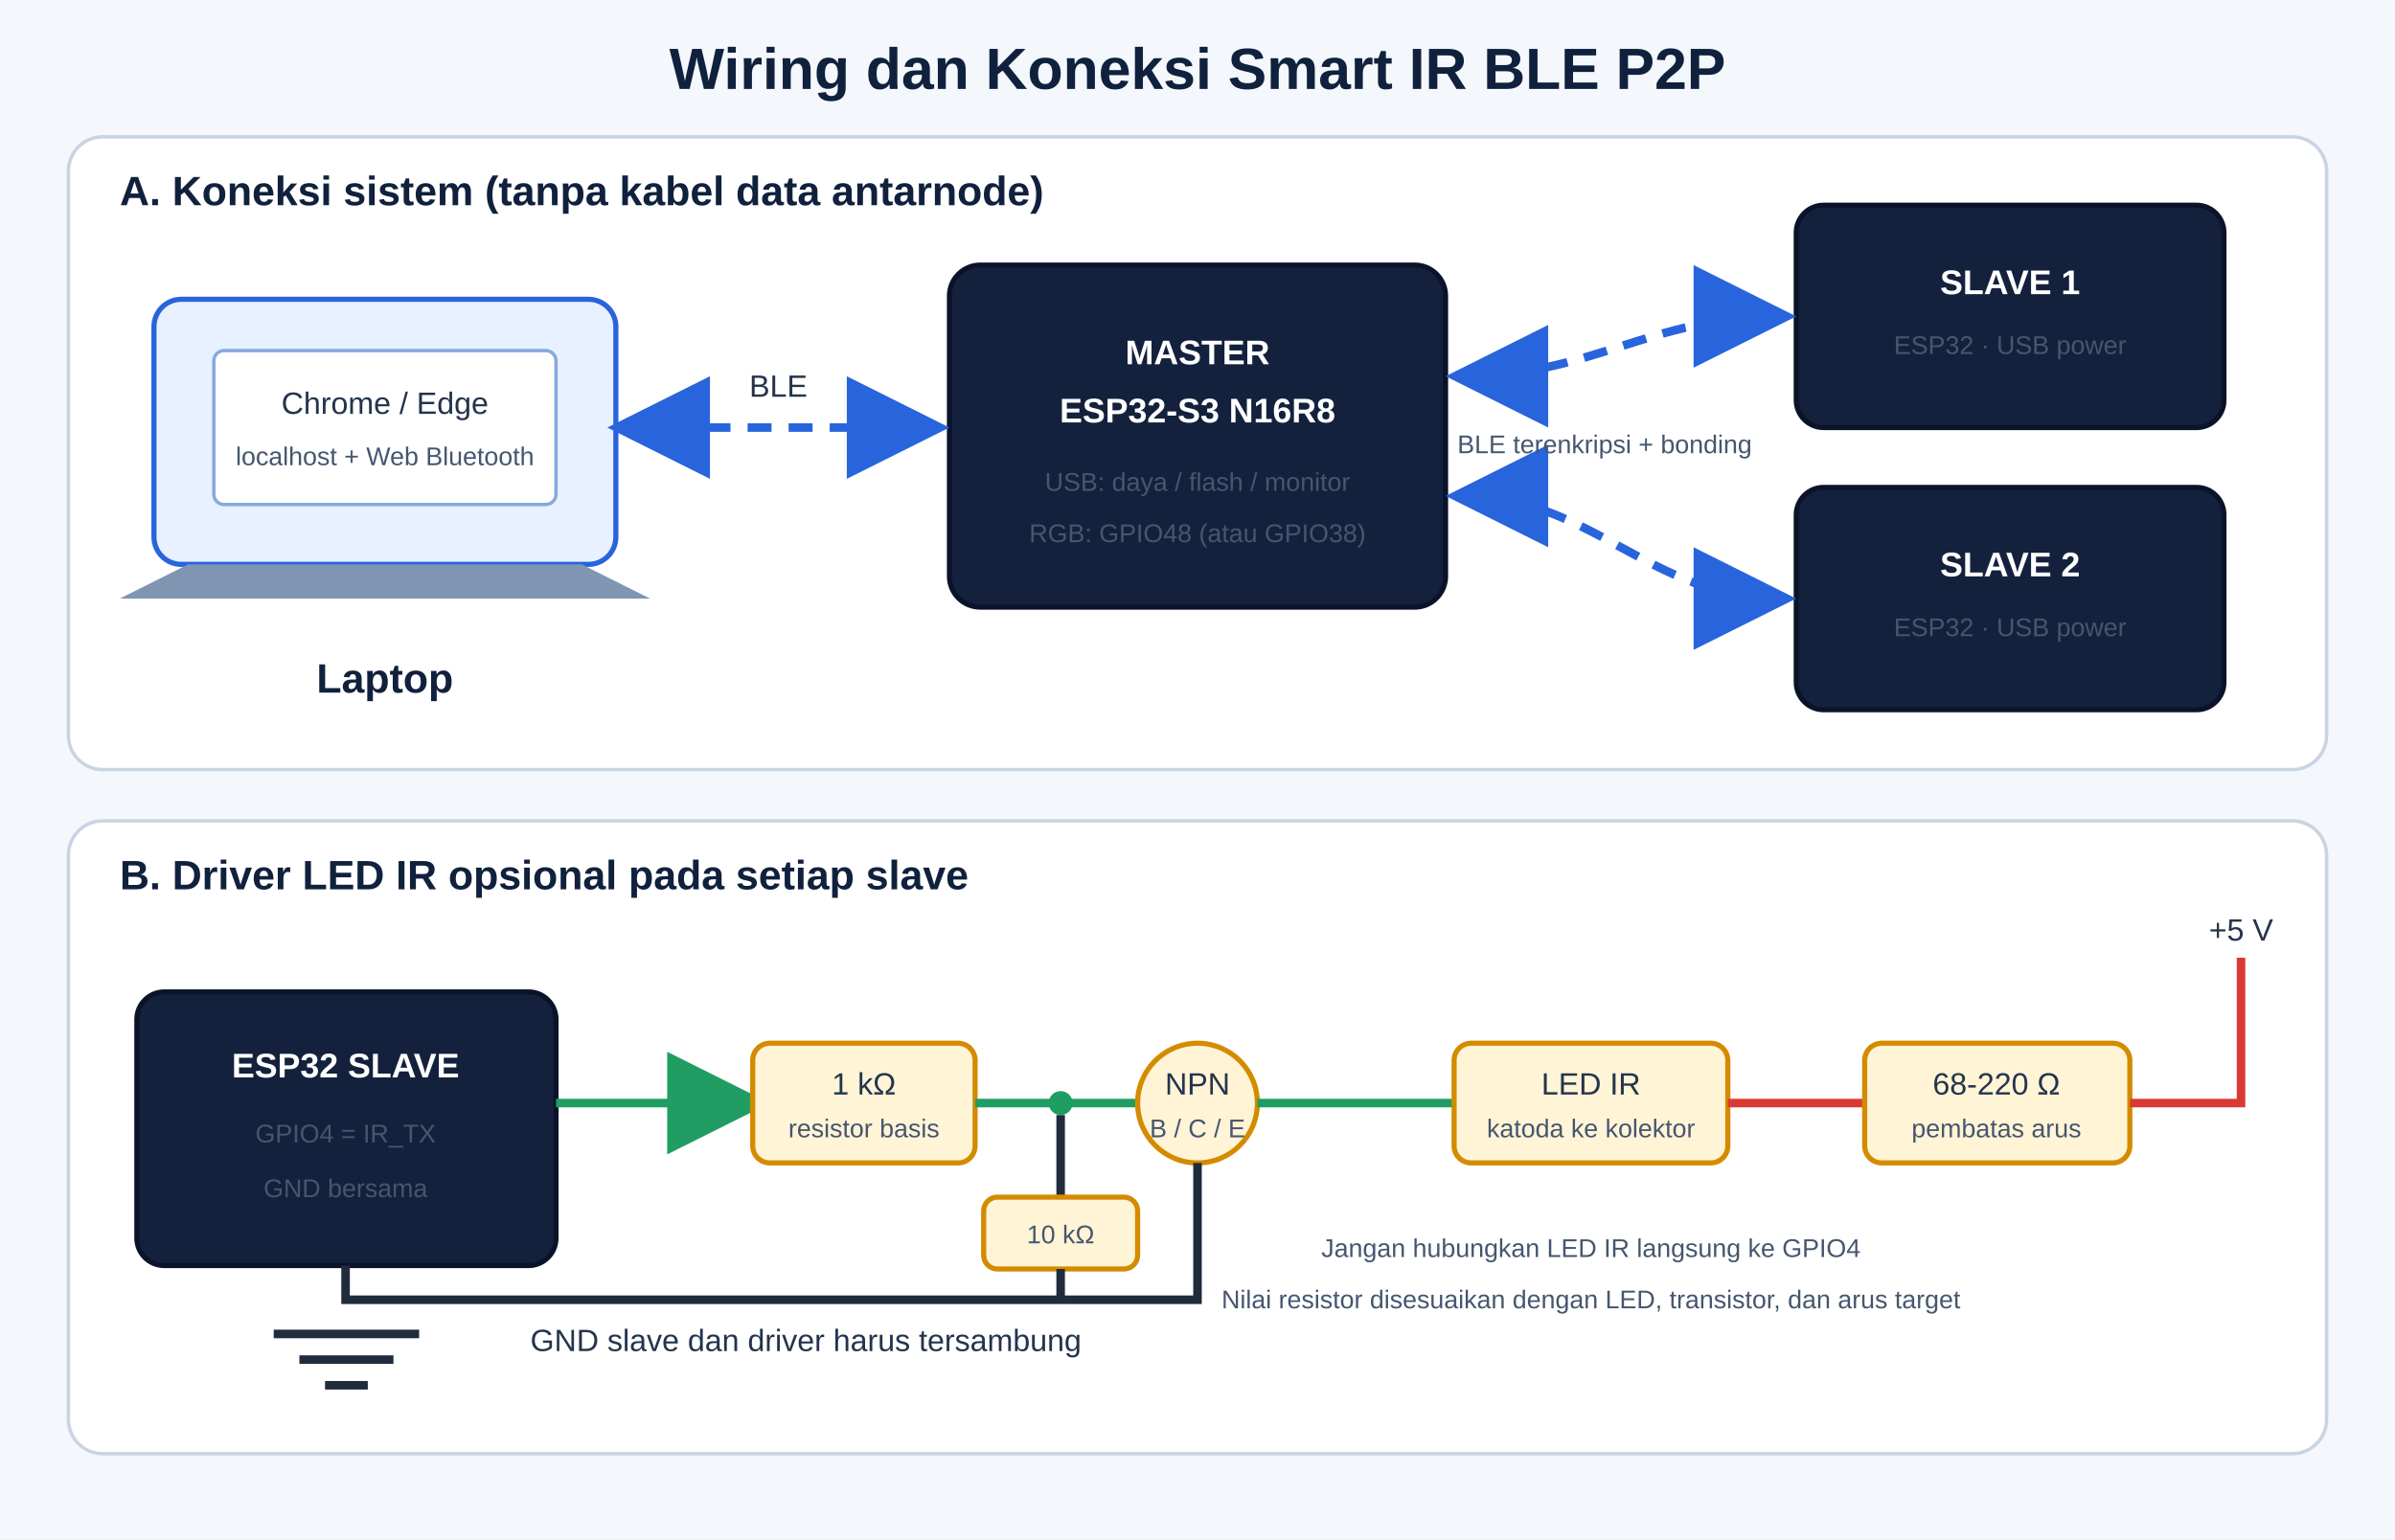
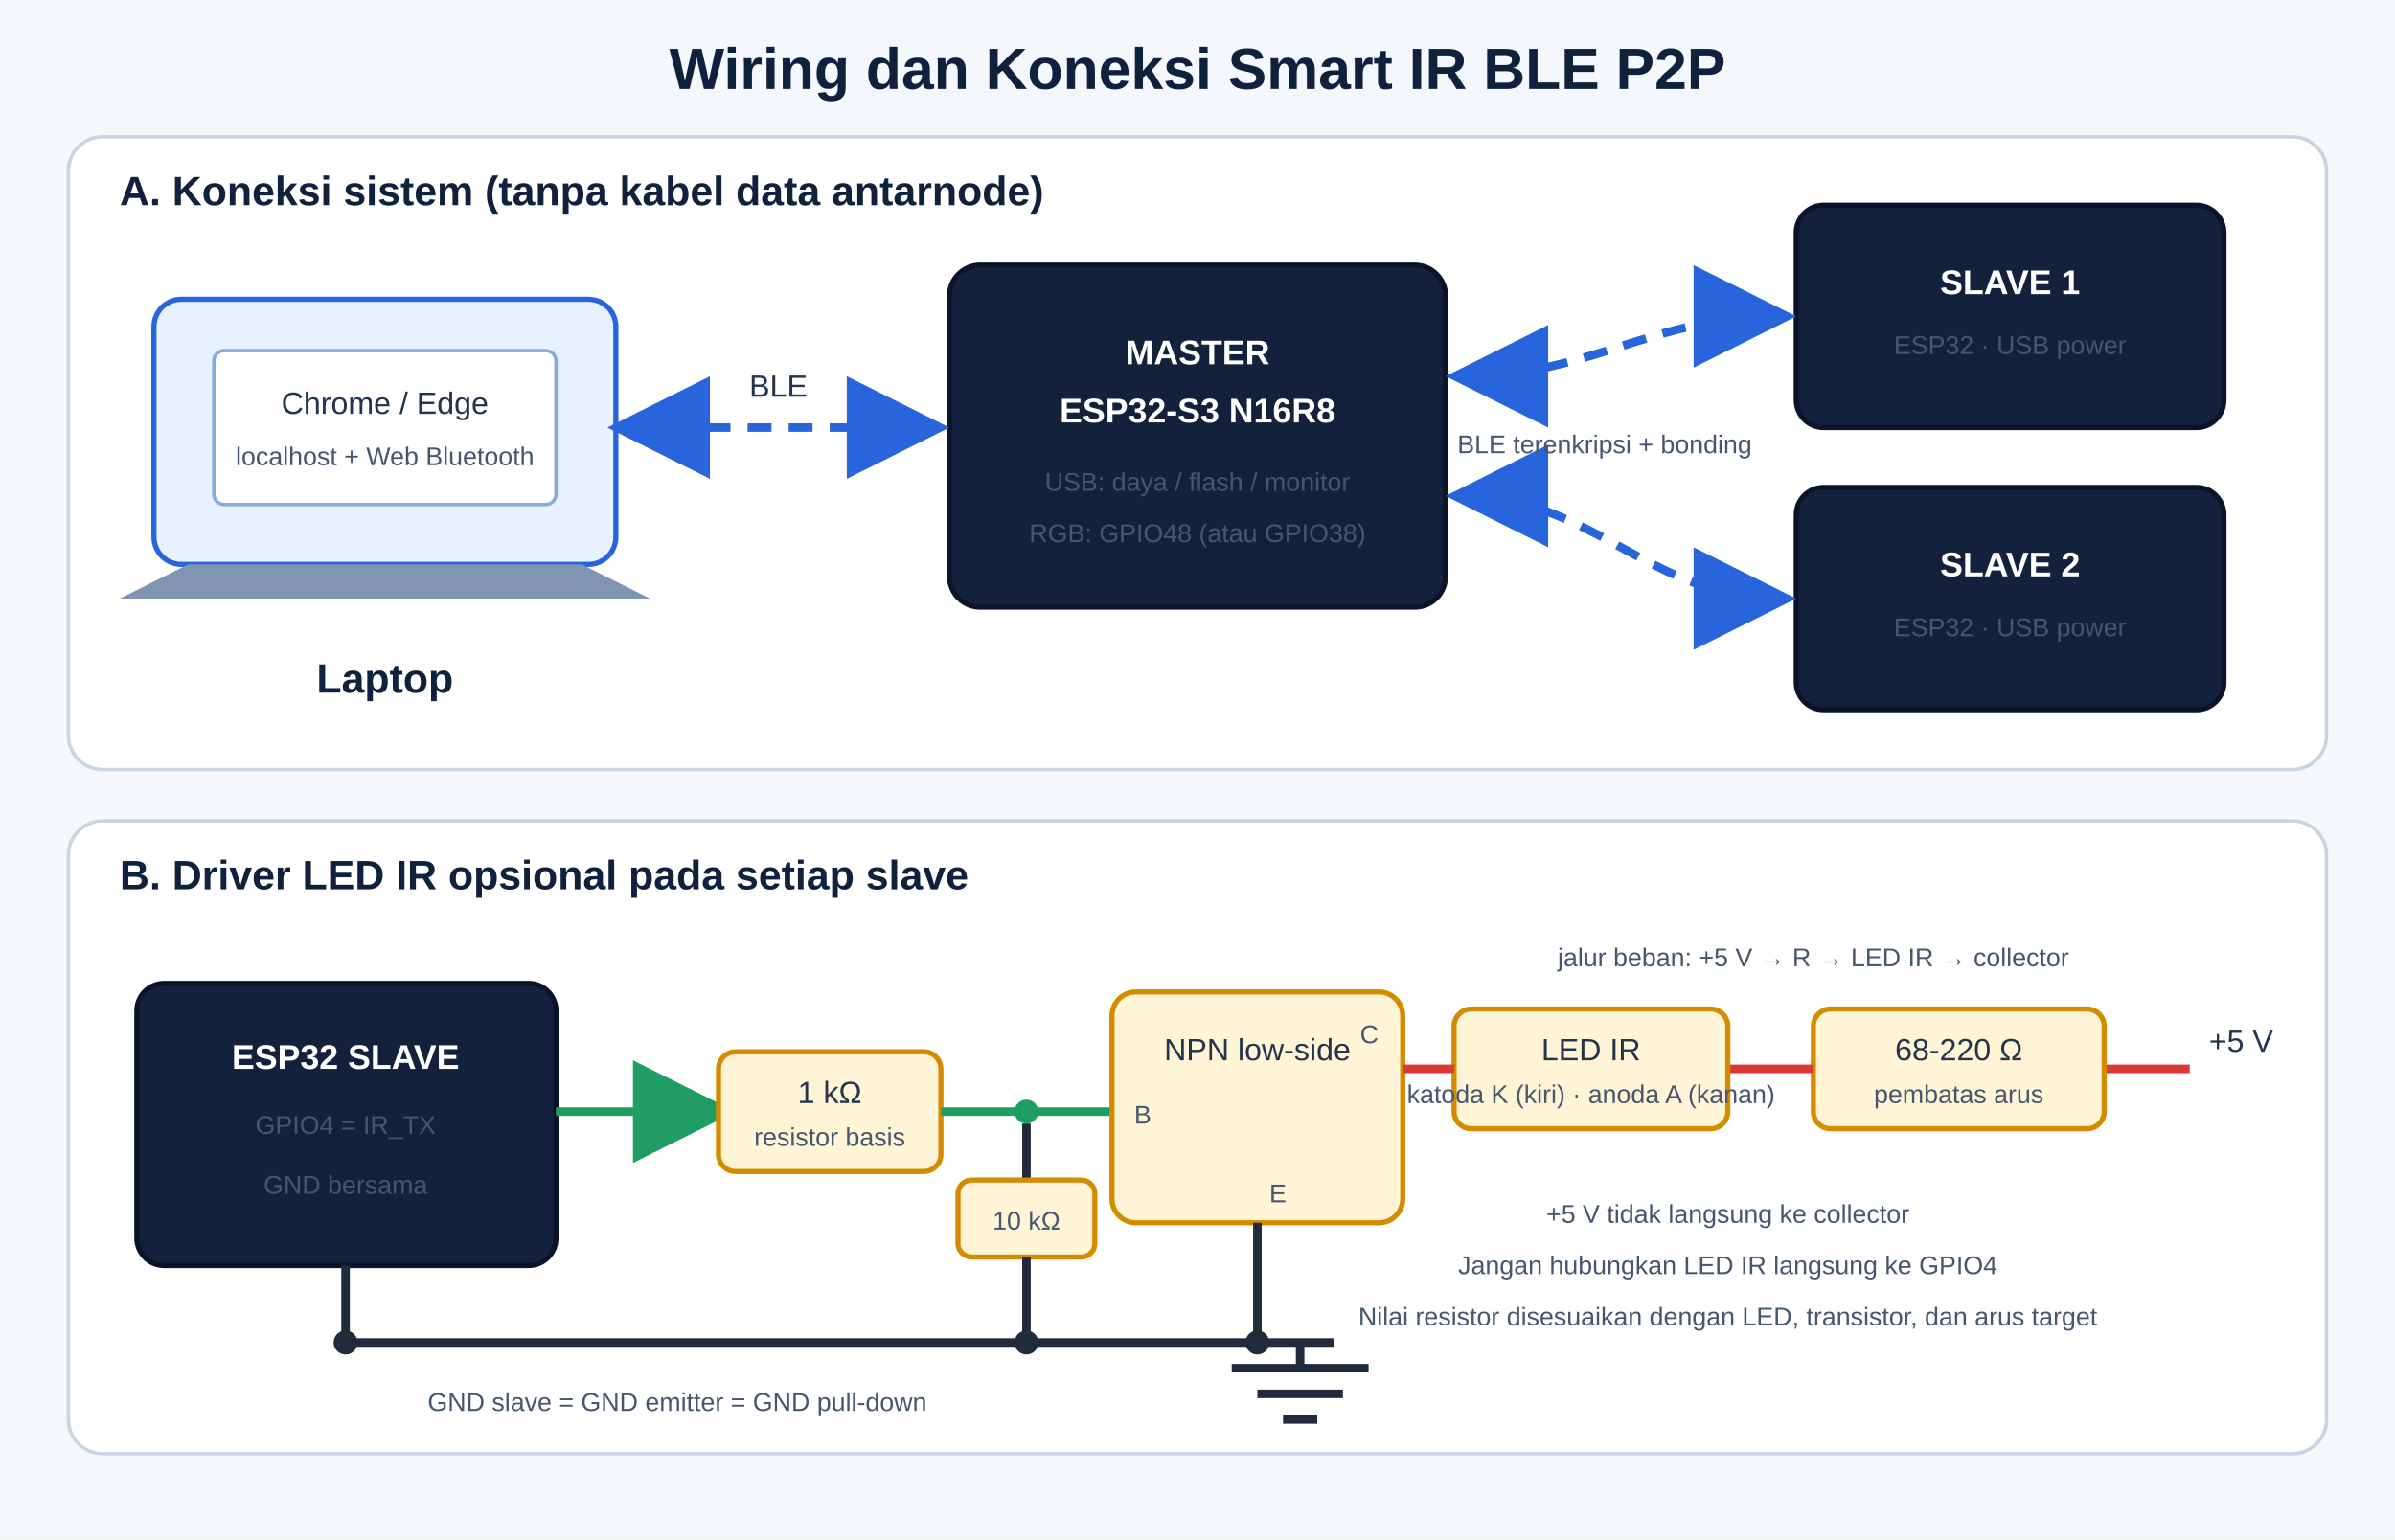
<svg xmlns="http://www.w3.org/2000/svg" width="1400" height="900" viewBox="0 0 1400 900" role="img" aria-labelledby="title desc">
  <defs>
    <style>
      .bg { fill: #f4f7fb; }
      .panel { fill: #ffffff; stroke: #c9d4e3; stroke-width: 2; }
      .board { fill: #14213d; stroke: #0b132b; stroke-width: 3; }
      .screen { fill: #e8f1ff; stroke: #2864dc; stroke-width: 3; }
      .driver { fill: #fff4d6; stroke: #d48b00; stroke-width: 3; }
      .title { font: 700 34px Arial, sans-serif; fill: #10213d; }
      .heading { font: 700 24px Arial, sans-serif; fill: #10213d; }
      .label { font: 700 20px Arial, sans-serif; fill: #ffffff; }
      .text { font: 18px Arial, sans-serif; fill: #24344d; }
      .small { font: 15px Arial, sans-serif; fill: #46566f; }
      .wire { fill: none; stroke: #202c3c; stroke-width: 5; }
      .ble { fill: none; stroke: #2864dc; stroke-width: 5; stroke-dasharray: 14 10; }
      .power { fill: none; stroke: #db3a34; stroke-width: 5; }
      .ground { fill: none; stroke: #202c3c; stroke-width: 5; }
      .signal { fill: none; stroke: #1f9d62; stroke-width: 5; }
    </style>
    <marker id="arrowBlue" markerWidth="12" markerHeight="12" refX="10" refY="6" orient="auto-start-reverse">
      <path d="M0,0 L12,6 L0,12 Z" fill="#2864dc" />
    </marker>
    <marker id="arrowGreen" markerWidth="12" markerHeight="12" refX="10" refY="6" orient="auto">
      <path d="M0,0 L12,6 L0,12 Z" fill="#1f9d62" />
    </marker>
  </defs>
  <rect class="bg" width="1400" height="900" />
  <text class="title" x="700" y="52" text-anchor="middle">Wiring dan Koneksi Smart IR BLE P2P</text>
  <rect class="panel" x="40" y="80" width="1320" height="370" rx="20" />
  <text class="heading" x="70" y="120">A. Koneksi sistem (tanpa kabel data antarnode)</text>
  <rect class="screen" x="90" y="175" width="270" height="155" rx="16" />
  <rect x="125" y="205" width="200" height="90" rx="6" fill="#ffffff" stroke="#88a9de" stroke-width="2" />
  <text class="text" x="225" y="242" text-anchor="middle">Chrome / Edge</text>
  <text class="small" x="225" y="272" text-anchor="middle">localhost + Web Bluetooth</text>
  <path d="M70 350 H380 L340 330 H110 Z" fill="#8095b2" />
  <text class="heading" x="225" y="405" text-anchor="middle">Laptop</text>
  <rect class="board" x="555" y="155" width="290" height="200" rx="18" />
  <text class="label" x="700" y="213" text-anchor="middle">MASTER</text>
  <text class="label" x="700" y="247" text-anchor="middle">ESP32-S3 N16R8</text>
  <text class="small" x="700" y="287" text-anchor="middle" fill="#d7e4ff">USB: daya / flash / monitor</text>
  <text class="small" x="700" y="317" text-anchor="middle" fill="#d7e4ff">RGB: GPIO48 (atau GPIO38)</text>
  <rect class="board" x="1050" y="120" width="250" height="130" rx="16" />
  <text class="label" x="1175" y="172" text-anchor="middle">SLAVE 1</text>
  <text class="small" x="1175" y="207" text-anchor="middle" fill="#d7e4ff">ESP32 · USB power</text>
  <rect class="board" x="1050" y="285" width="250" height="130" rx="16" />
  <text class="label" x="1175" y="337" text-anchor="middle">SLAVE 2</text>
  <text class="small" x="1175" y="372" text-anchor="middle" fill="#d7e4ff">ESP32 · USB power</text>
  <path class="ble" d="M365 250 H545" marker-start="url(#arrowBlue)" marker-end="url(#arrowBlue)" />
  <text class="text" x="455" y="232" text-anchor="middle">BLE</text>
  <path class="ble" d="M855 220 C930 220 965 185 1040 185" marker-start="url(#arrowBlue)" marker-end="url(#arrowBlue)" />
  <path class="ble" d="M855 290 C930 290 965 350 1040 350" marker-start="url(#arrowBlue)" marker-end="url(#arrowBlue)" />
  <text class="small" x="938" y="265" text-anchor="middle">BLE terenkripsi + bonding</text>
  <rect class="panel" x="40" y="480" width="1320" height="370" rx="20" />
  <text class="heading" x="70" y="520">B. Driver LED IR opsional pada setiap slave</text>
-   <rect class="board" x="80" y="580" width="245" height="160" rx="16" />
-   <text class="label" x="202" y="630" text-anchor="middle">ESP32 SLAVE</text>
-   <text class="small" x="202" y="668" text-anchor="middle" fill="#d7e4ff">GPIO4 = IR_TX</text>
-   <text class="small" x="202" y="700" text-anchor="middle" fill="#d7e4ff">GND bersama</text>
-   <path class="signal" d="M325 645 H440" marker-end="url(#arrowGreen)" />
-   <rect class="driver" x="440" y="610" width="130" height="70" rx="10" />
-   <text class="text" x="505" y="640" text-anchor="middle">1 kΩ</text>
-   <text class="small" x="505" y="665" text-anchor="middle">resistor basis</text>
-   <path class="signal" d="M570 645 H665" />
-   <circle cx="700" cy="645" r="35" fill="#fff4d6" stroke="#d48b00" stroke-width="3" />
-   <text class="text" x="700" y="640" text-anchor="middle">NPN</text>
-   <text class="small" x="700" y="665" text-anchor="middle">B / C / E</text>
-   <circle cx="620" cy="645" r="7" fill="#1f9d62" />
-   <path class="ground" d="M620 652 V700" />
-   <rect class="driver" x="575" y="700" width="90" height="42" rx="8" />
-   <text class="small" x="620" y="727" text-anchor="middle">10 kΩ</text>
-   <path class="ground" d="M620 742 V760" />
-   <path class="signal" d="M735 645 H850" />
-   <rect class="driver" x="850" y="610" width="160" height="70" rx="10" />
-   <text class="text" x="930" y="640" text-anchor="middle">LED IR</text>
-   <text class="small" x="930" y="665" text-anchor="middle">katoda ke kolektor</text>
-   <path class="power" d="M1010 645 H1090" />
-   <rect class="driver" x="1090" y="610" width="155" height="70" rx="10" />
-   <text class="text" x="1167" y="640" text-anchor="middle">68-220 Ω</text>
-   <text class="small" x="1167" y="665" text-anchor="middle">pembatas arus</text>
-   <path class="power" d="M1245 645 H1310 V560" />
-   <text class="text" x="1310" y="550" text-anchor="middle" fill="#db3a34">+5 V</text>
-   <path class="ground" d="M700 680 V760 H202 V740" />
-   <path class="ground" d="M160 780 H245 M175 795 H230 M190 810 H215" />
-   <text class="text" x="310" y="790">GND slave dan driver harus tersambung</text>
-   <text class="small" x="930" y="735" text-anchor="middle">Jangan hubungkan LED IR langsung ke GPIO4</text>
-   <text class="small" x="930" y="765" text-anchor="middle">Nilai resistor disesuaikan dengan LED, transistor, dan arus target</text>
+   <rect class="board" x="80" y="575" width="245" height="165" rx="16" />
+   <text class="label" x="202" y="625" text-anchor="middle">ESP32 SLAVE</text>
+   <text class="small" x="202" y="663" text-anchor="middle" fill="#d7e4ff">GPIO4 = IR_TX</text>
+   <text class="small" x="202" y="698" text-anchor="middle" fill="#d7e4ff">GND bersama</text>
+   <path class="signal" d="M325 650 H420" marker-end="url(#arrowGreen)" />
+   <rect class="driver" x="420" y="615" width="130" height="70" rx="10" />
+   <text class="text" x="485" y="645" text-anchor="middle">1 kΩ</text>
+   <text class="small" x="485" y="670" text-anchor="middle">resistor basis</text>
+   <path class="signal" d="M550 650 H650" />
+   <circle cx="600" cy="650" r="7" fill="#1f9d62" />
+   <rect class="driver" x="650" y="580" width="170" height="135" rx="14" />
+   <text class="text" x="735" y="620" text-anchor="middle">NPN low-side</text>
+   <text class="small" x="663" y="657">B</text>
+   <text class="small" x="795" y="610">C</text>
+   <text class="small" x="742" y="703">E</text>
+   <path class="ground" d="M600 657 V690" />
+   <rect class="driver" x="560" y="690" width="80" height="45" rx="8" />
+   <text class="small" x="600" y="719" text-anchor="middle">10 kΩ</text>
+   <path class="ground" d="M600 735 V785" />
+   <text class="small" x="1060" y="565" text-anchor="middle">jalur beban: +5 V → R → LED IR → collector</text>
+   <text class="text" x="1310" y="615" text-anchor="middle" fill="#db3a34">+5 V</text>
+   <path class="power" d="M1280 625 H1230" />
+   <rect class="driver" x="1060" y="590" width="170" height="70" rx="10" />
+   <text class="text" x="1145" y="620" text-anchor="middle">68-220 Ω</text>
+   <text class="small" x="1145" y="645" text-anchor="middle">pembatas arus</text>
+   <path class="power" d="M1060 625 H1010" />
+   <rect class="driver" x="850" y="590" width="160" height="70" rx="10" />
+   <text class="text" x="930" y="620" text-anchor="middle">LED IR</text>
+   <text class="small" x="930" y="645" text-anchor="middle">katoda K (kiri) · anoda A (kanan)</text>
+   <path class="power" d="M850 625 H820" />
+   <path class="ground" d="M202 740 V785 H780" />
+   <path class="ground" d="M735 715 V785" />
+   <circle cx="202" cy="785" r="7" fill="#202c3c" />
+   <circle cx="600" cy="785" r="7" fill="#202c3c" />
+   <circle cx="735" cy="785" r="7" fill="#202c3c" />
+   <path class="ground" d="M760 785 V800 M720 800 H800 M735 815 H785 M750 830 H770" />
+   <text class="small" x="250" y="825">GND slave = GND emitter = GND pull-down</text>
+   <text class="small" x="1010" y="715" text-anchor="middle">+5 V tidak langsung ke collector</text>
+   <text class="small" x="1010" y="745" text-anchor="middle">Jangan hubungkan LED IR langsung ke GPIO4</text>
+   <text class="small" x="1010" y="775" text-anchor="middle">Nilai resistor disesuaikan dengan LED, transistor, dan arus target</text>
</svg>
